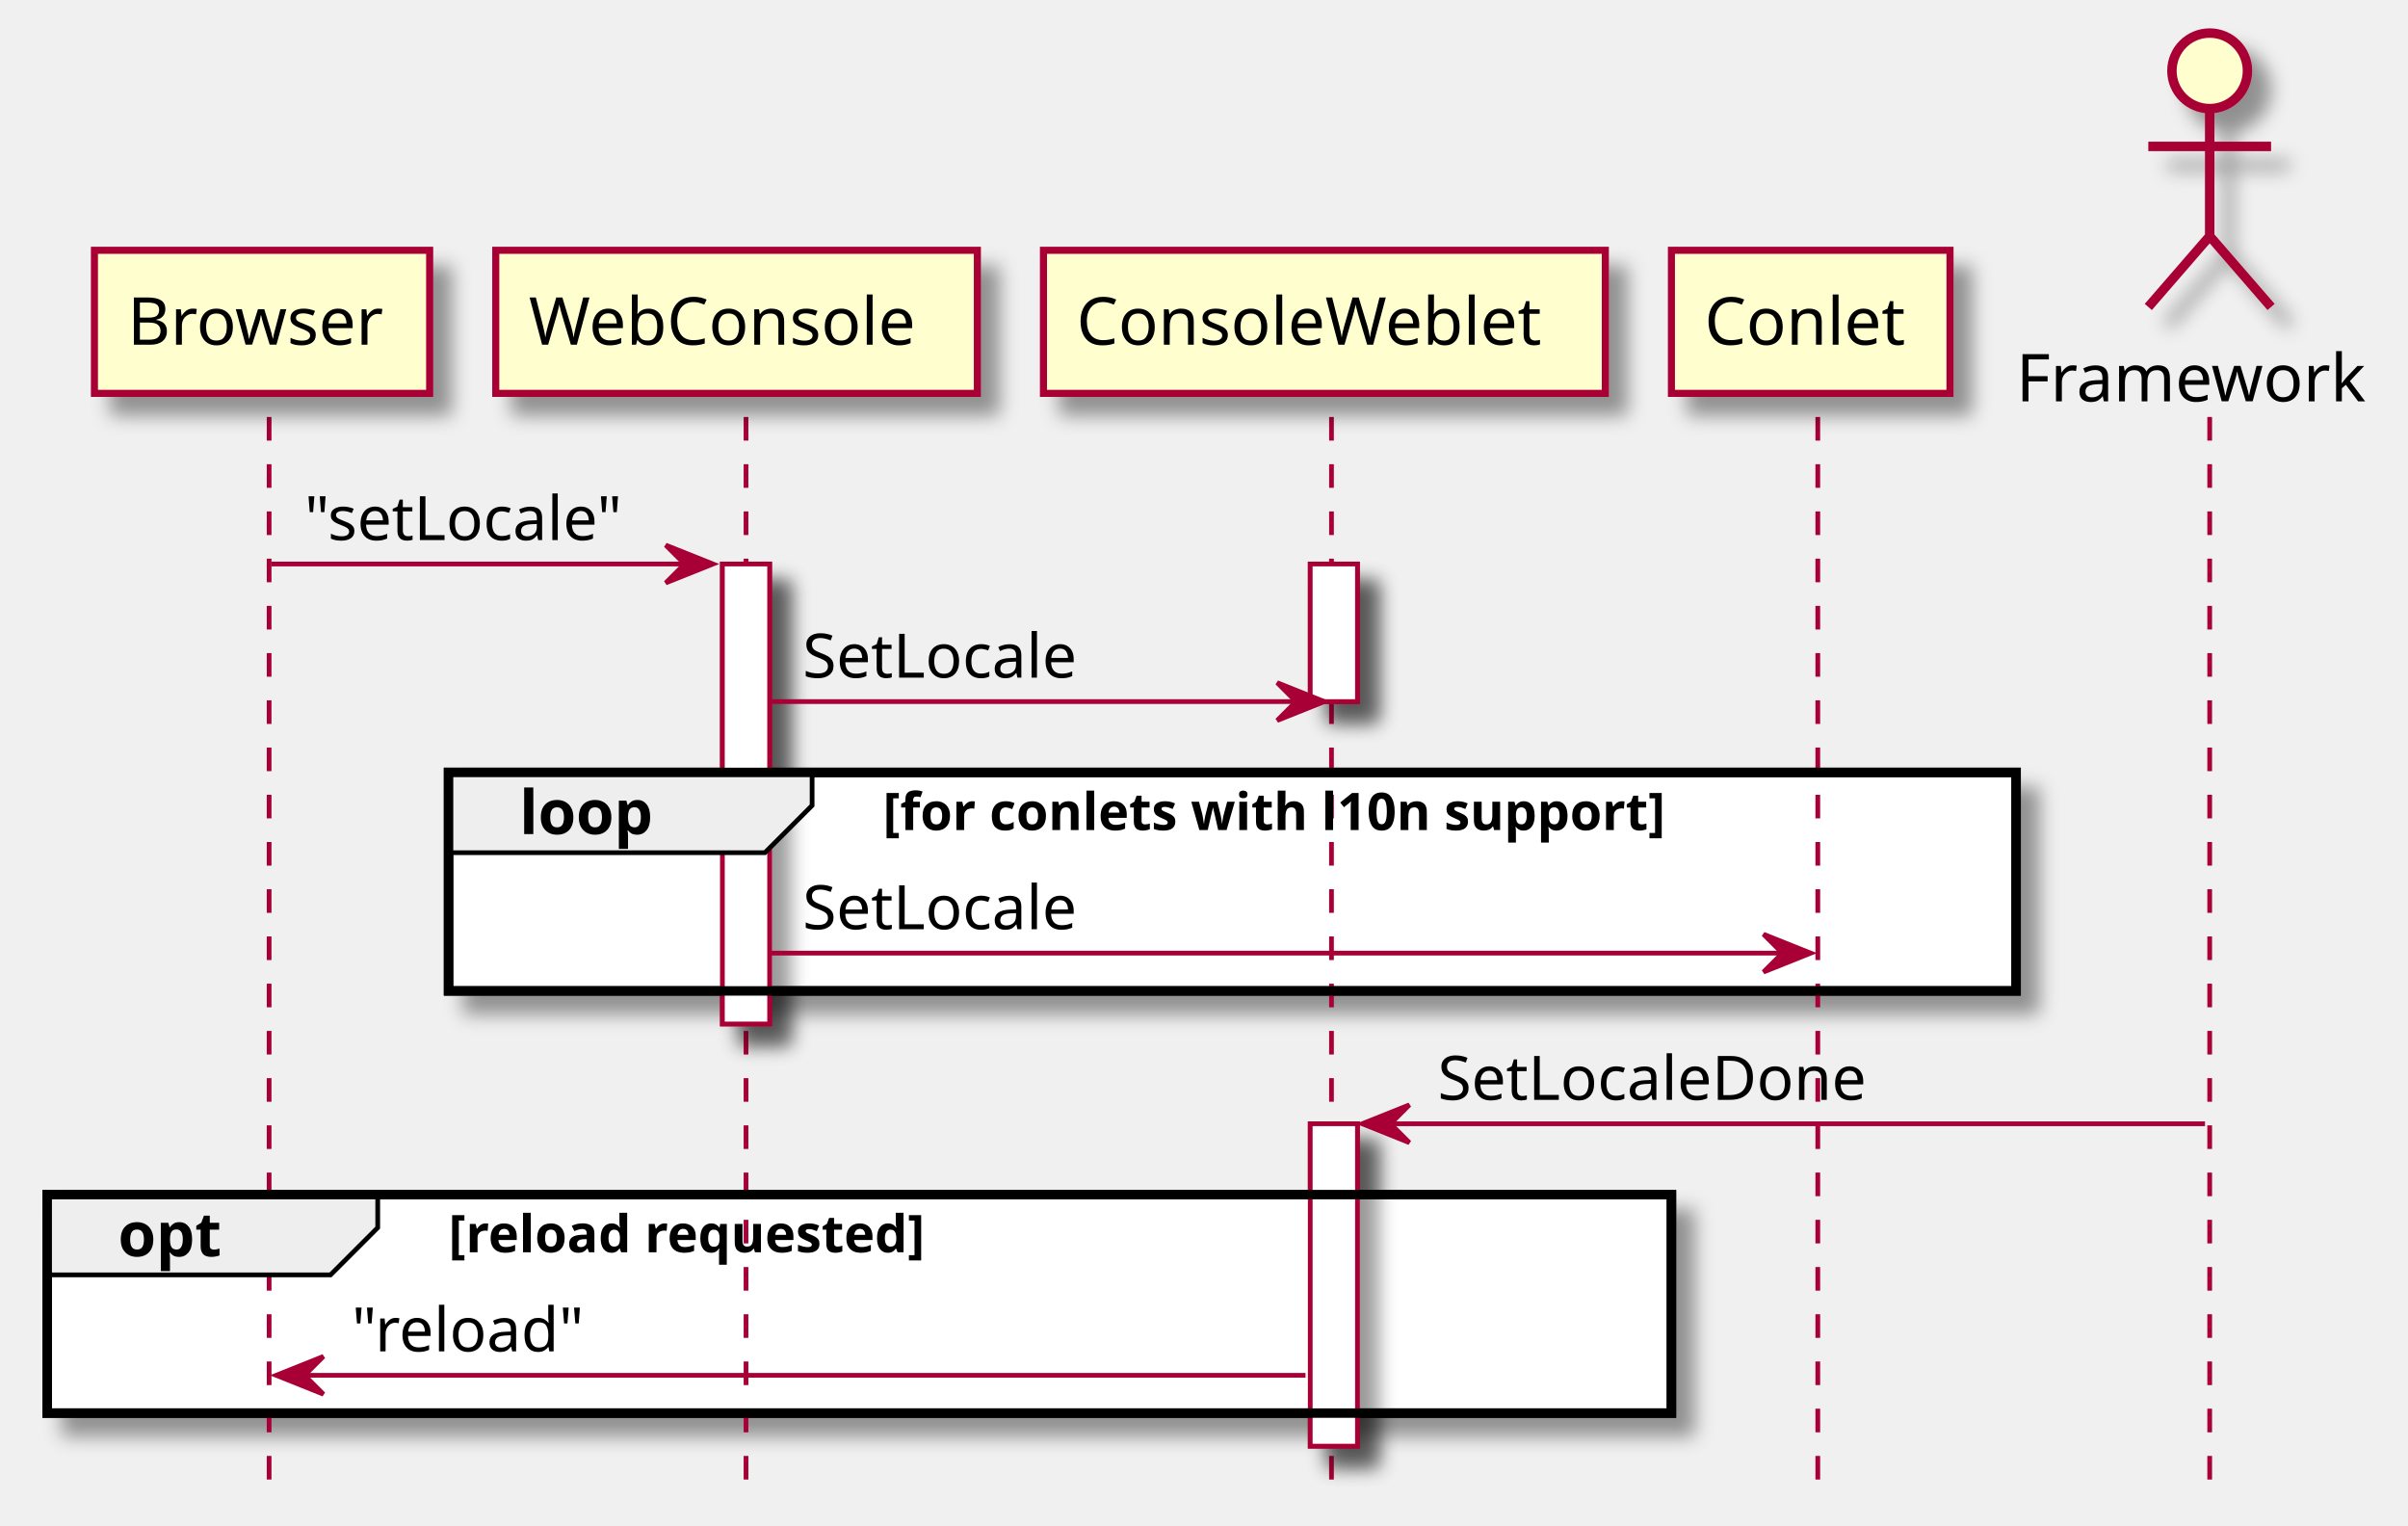
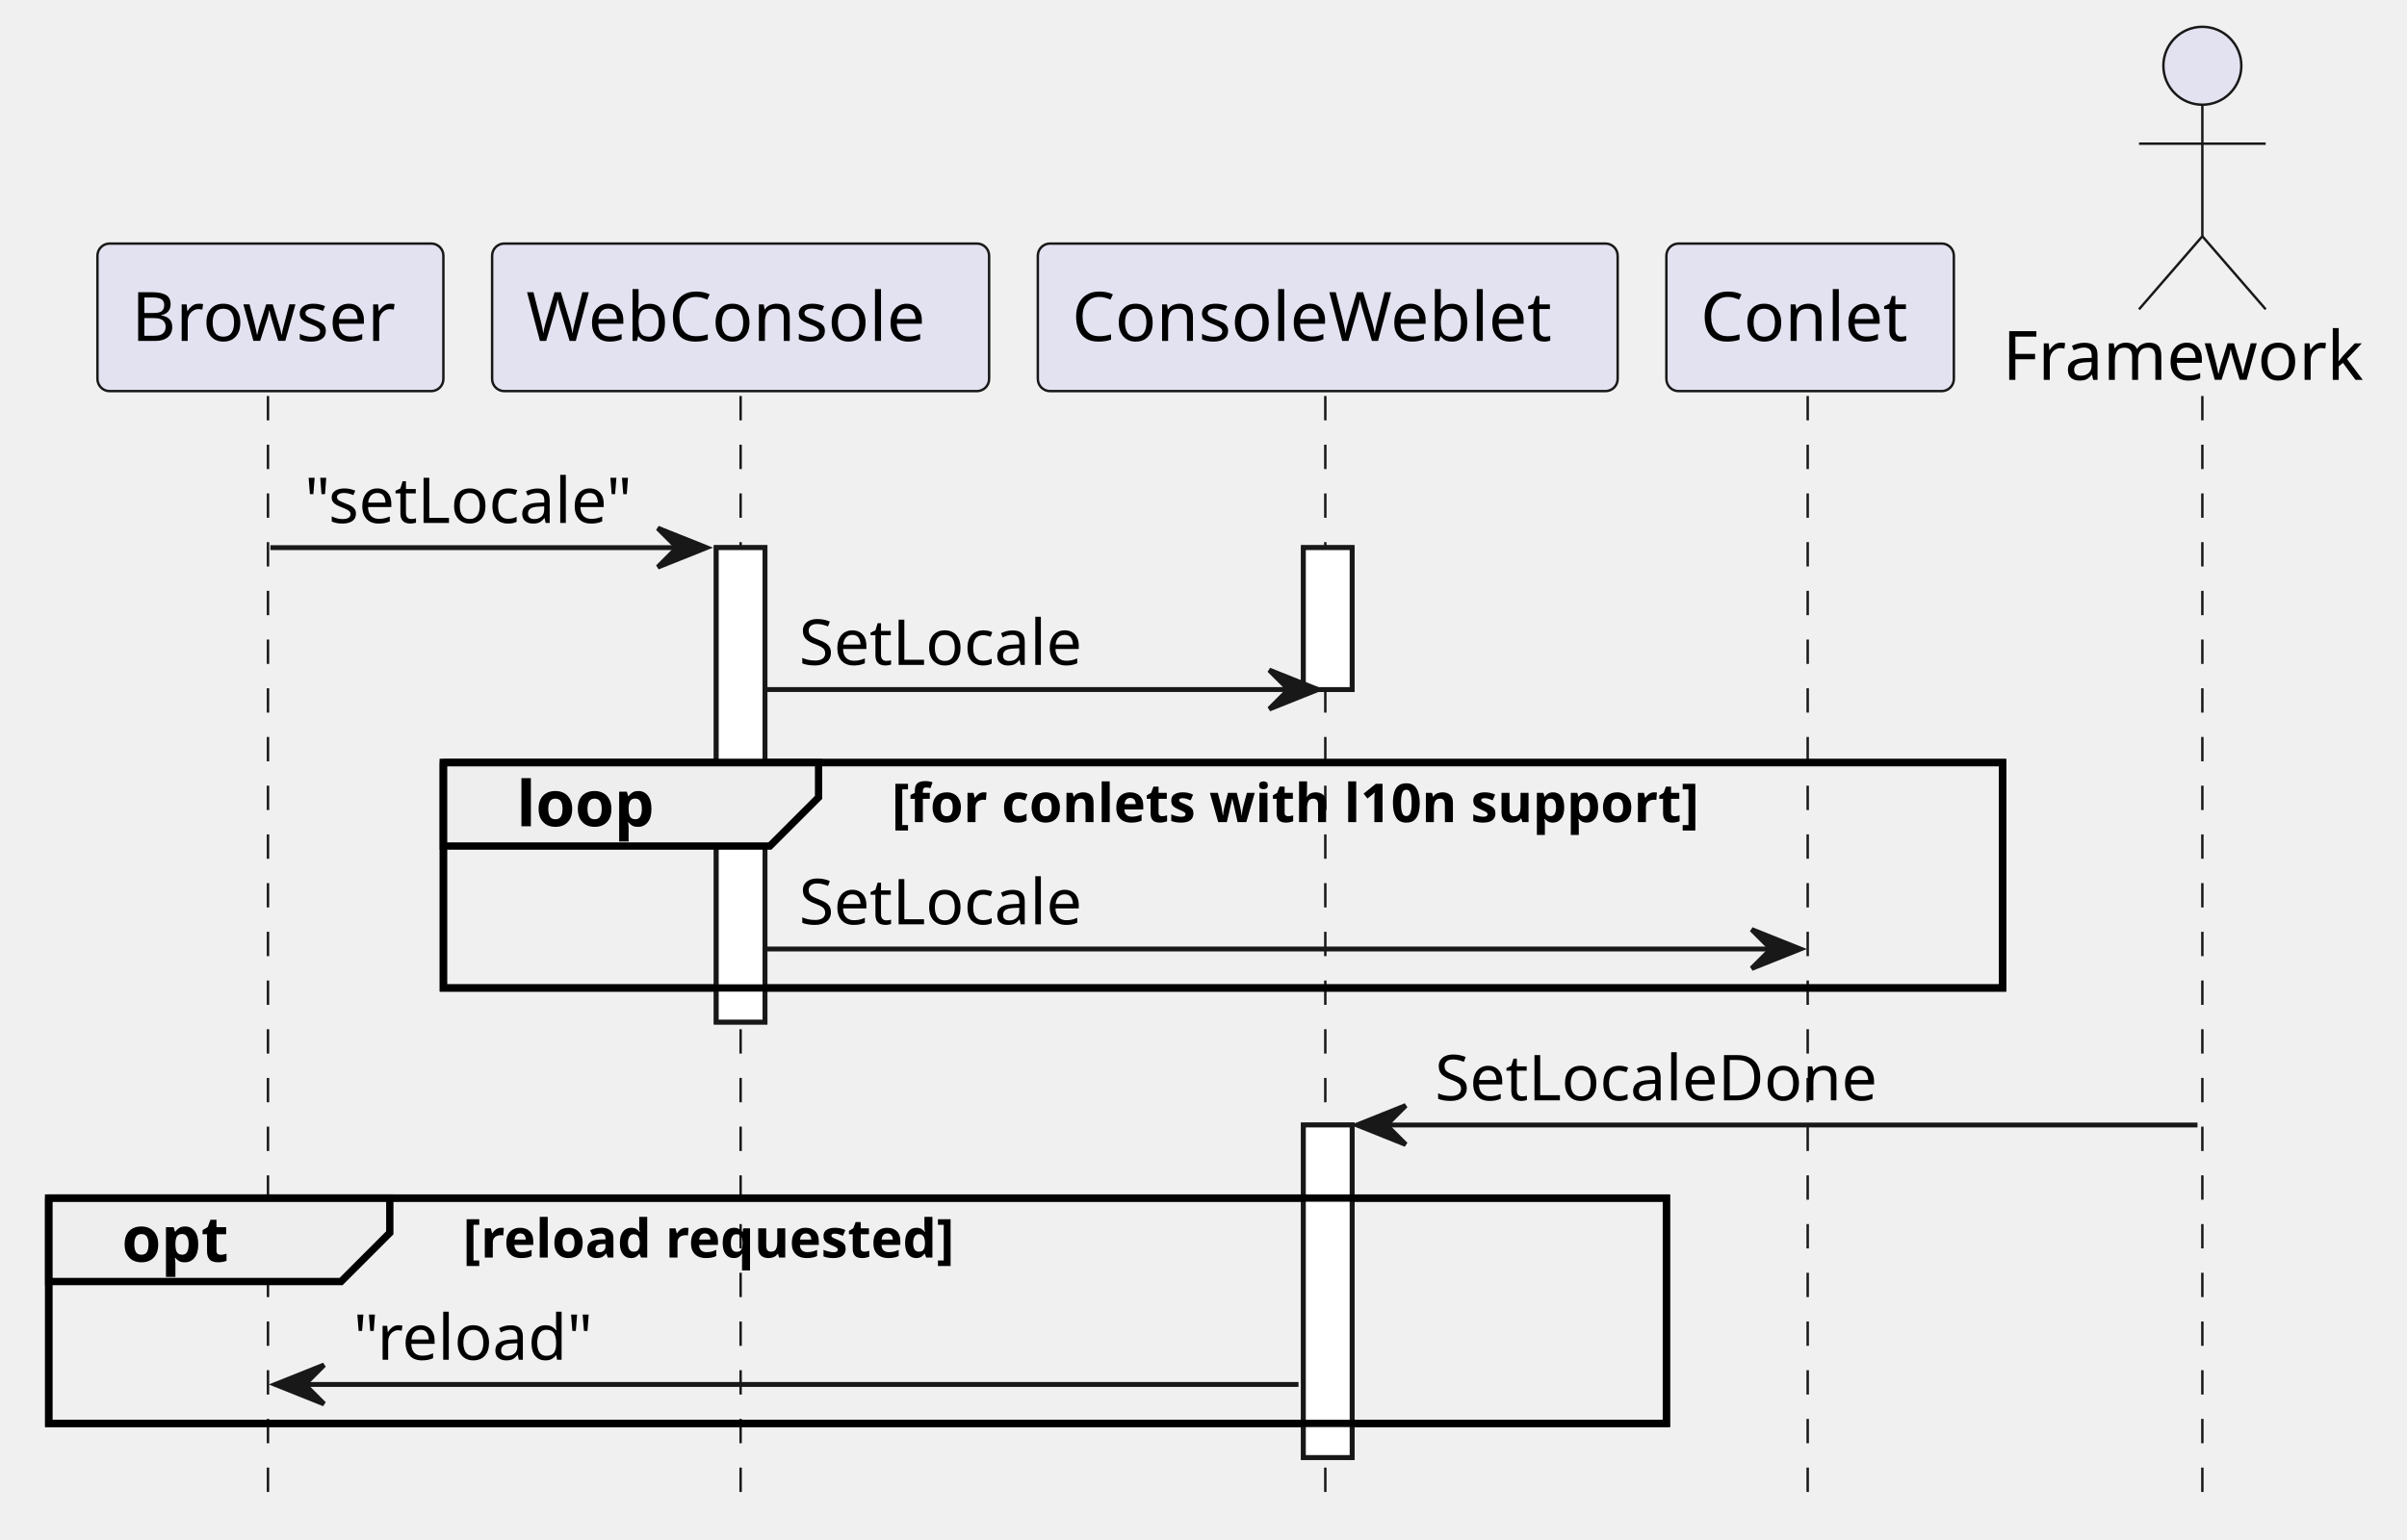
- <svg xmlns="http://www.w3.org/2000/svg" contentScriptType="application/ecmascript" contentStyleType="text/css" height="323px" preserveAspectRatio="none" style="width:510px;height:323px;background:#FFFFFF;" version="1.1" viewBox="0 0 510 323" width="510px" zoomAndPan="magnify">
-   <defs>
-     <filter height="300%" id="fw896xtzp51zc" width="300%" x="-1" y="-1">
-       <feGaussianBlur result="blurOut" stdDeviation="2.0" />
-       <feColorMatrix in="blurOut" result="blurOut2" type="matrix" values="0 0 0 0 0 0 0 0 0 0 0 0 0 0 0 0 0 0 .4 0" />
-       <feOffset dx="4.0" dy="4.0" in="blurOut2" result="blurOut3" />
-       <feBlend in="SourceGraphic" in2="blurOut3" mode="normal" />
-     </filter>
-   </defs>
+ <svg xmlns="http://www.w3.org/2000/svg" contentStyleType="text/css" height="316px" preserveAspectRatio="none" style="width:494px;height:316px;background:#FFFFFF;" version="1.1" viewBox="0 0 494 316" width="494px" zoomAndPan="magnify">
+   <defs />
  <g>
-     <rect fill="#FFFFFF" filter="url(#fw896xtzp51zc)" height="97.398" style="stroke:#A80036;stroke-width:1.0;" width="10" x="153" y="119.43" />
-     <rect fill="#FFFFFF" filter="url(#fw896xtzp51zc)" height="29.133" style="stroke:#A80036;stroke-width:1.0;" width="10" x="277.5" y="119.43" />
-     <rect fill="#FFFFFF" filter="url(#fw896xtzp51zc)" height="68.266" style="stroke:#A80036;stroke-width:1.0;" width="10" x="277.5" y="237.961" />
-     <rect fill="#FFFFFF" filter="url(#fw896xtzp51zc)" height="46.266" style="stroke:#000000;stroke-width:2.0;" width="332" x="95" y="163.562" />
-     <rect fill="#FFFFFF" filter="url(#fw896xtzp51zc)" height="46.266" style="stroke:#000000;stroke-width:2.0;" width="344" x="10" y="252.961" />
-     <line style="stroke:#A80036;stroke-width:1.0;stroke-dasharray:5.0,5.0;" x1="57" x2="57" y1="88.297" y2="316.227" />
-     <line style="stroke:#A80036;stroke-width:1.0;stroke-dasharray:5.0,5.0;" x1="158" x2="158" y1="88.297" y2="316.227" />
-     <line style="stroke:#A80036;stroke-width:1.0;stroke-dasharray:5.0,5.0;" x1="282" x2="282" y1="88.297" y2="316.227" />
-     <line style="stroke:#A80036;stroke-width:1.0;stroke-dasharray:5.0,5.0;" x1="385" x2="385" y1="88.297" y2="316.227" />
-     <line style="stroke:#A80036;stroke-width:1.0;stroke-dasharray:5.0,5.0;" x1="468" x2="468" y1="88.297" y2="316.227" />
-     <rect fill="#FEFECE" filter="url(#fw896xtzp51zc)" height="30.297" style="stroke:#A80036;stroke-width:1.5;" width="71" x="20" y="53" />
-     <text fill="#000000" font-family="sans-serif" font-size="14" lengthAdjust="spacing" textLength="57" x="27" y="72.995">Browser</text>
-     <rect fill="#FEFECE" filter="url(#fw896xtzp51zc)" height="30.297" style="stroke:#A80036;stroke-width:1.5;" width="102" x="105" y="53" />
-     <text fill="#000000" font-family="sans-serif" font-size="14" lengthAdjust="spacing" textLength="88" x="112" y="72.995">WebConsole</text>
-     <rect fill="#FEFECE" filter="url(#fw896xtzp51zc)" height="30.297" style="stroke:#A80036;stroke-width:1.5;" width="119" x="221" y="53" />
-     <text fill="#000000" font-family="sans-serif" font-size="14" lengthAdjust="spacing" textLength="105" x="228" y="72.995">ConsoleWeblet</text>
-     <rect fill="#FEFECE" filter="url(#fw896xtzp51zc)" height="30.297" style="stroke:#A80036;stroke-width:1.5;" width="59" x="354" y="53" />
-     <text fill="#000000" font-family="sans-serif" font-size="14" lengthAdjust="spacing" textLength="45" x="361" y="72.995">Conlet</text>
-     <text fill="#000000" font-family="sans-serif" font-size="14" lengthAdjust="spacing" textLength="76" x="427" y="84.995">Framework</text>
-     <ellipse cx="468" cy="15" fill="#FEFECE" filter="url(#fw896xtzp51zc)" rx="8" ry="8" style="stroke:#A80036;stroke-width:2.0;" />
-     <path d="M468,23 L468,50 M455,31 L481,31 M468,50 L455,65 M468,50 L481,65 " fill="none" filter="url(#fw896xtzp51zc)" style="stroke:#A80036;stroke-width:2.0;" />
-     <rect fill="#FFFFFF" filter="url(#fw896xtzp51zc)" height="97.398" style="stroke:#A80036;stroke-width:1.0;" width="10" x="153" y="119.43" />
-     <rect fill="#FFFFFF" filter="url(#fw896xtzp51zc)" height="29.133" style="stroke:#A80036;stroke-width:1.0;" width="10" x="277.5" y="119.43" />
-     <rect fill="#FFFFFF" filter="url(#fw896xtzp51zc)" height="68.266" style="stroke:#A80036;stroke-width:1.0;" width="10" x="277.5" y="237.961" />
-     <polygon fill="#A80036" points="141,115.43,151,119.43,141,123.43,145,119.43" style="stroke:#A80036;stroke-width:1.0;" />
-     <line style="stroke:#A80036;stroke-width:1.0;" x1="57.5" x2="147" y1="119.43" y2="119.43" />
-     <text fill="#000000" font-family="sans-serif" font-size="13" lengthAdjust="spacing" textLength="71" x="64.5" y="114.364">"setLocale"</text>
-     <polygon fill="#A80036" points="270.5,144.562,280.5,148.562,270.5,152.562,274.5,148.562" style="stroke:#A80036;stroke-width:1.0;" />
-     <line style="stroke:#A80036;stroke-width:1.0;" x1="163" x2="276.5" y1="148.562" y2="148.562" />
-     <text fill="#000000" font-family="sans-serif" font-size="13" lengthAdjust="spacing" textLength="63" x="170" y="143.497">SetLocale</text>
-     <path d="M95,163.562 L172,163.562 L172,170.562 L162,180.562 L95,180.562 L95,163.562 " fill="#EEEEEE" style="stroke:#000000;stroke-width:1.0;" />
-     <rect fill="none" height="46.266" style="stroke:#000000;stroke-width:2.0;" width="332" x="95" y="163.562" />
-     <text fill="#000000" font-family="sans-serif" font-size="13" font-weight="bold" lengthAdjust="spacing" textLength="32" x="110" y="176.629">loop</text>
-     <text fill="#000000" font-family="sans-serif" font-size="11" font-weight="bold" lengthAdjust="spacing" textLength="196" x="187" y="175.773">[for conlets with l10n support]</text>
-     <polygon fill="#A80036" points="373.5,197.828,383.5,201.828,373.5,205.828,377.5,201.828" style="stroke:#A80036;stroke-width:1.0;" />
-     <line style="stroke:#A80036;stroke-width:1.0;" x1="163" x2="379.5" y1="201.828" y2="201.828" />
-     <text fill="#000000" font-family="sans-serif" font-size="13" lengthAdjust="spacing" textLength="63" x="170" y="196.762">SetLocale</text>
-     <polygon fill="#A80036" points="298.5,233.961,288.5,237.961,298.5,241.961,294.5,237.961" style="stroke:#A80036;stroke-width:1.0;" />
-     <line style="stroke:#A80036;stroke-width:1.0;" x1="292.5" x2="467" y1="237.961" y2="237.961" />
-     <text fill="#000000" font-family="sans-serif" font-size="13" lengthAdjust="spacing" textLength="97" x="304.5" y="232.895">SetLocaleDone</text>
-     <path d="M10,252.961 L80,252.961 L80,259.961 L70,269.961 L10,269.961 L10,252.961 " fill="#EEEEEE" style="stroke:#000000;stroke-width:1.0;" />
-     <rect fill="none" height="46.266" style="stroke:#000000;stroke-width:2.0;" width="344" x="10" y="252.961" />
-     <text fill="#000000" font-family="sans-serif" font-size="13" font-weight="bold" lengthAdjust="spacing" textLength="25" x="25" y="266.028">opt</text>
-     <text fill="#000000" font-family="sans-serif" font-size="11" font-weight="bold" lengthAdjust="spacing" textLength="120" x="95" y="265.171">[reload requested]</text>
-     <polygon fill="#A80036" points="68.5,287.227,58.5,291.227,68.5,295.227,64.5,291.227" style="stroke:#A80036;stroke-width:1.0;" />
-     <line style="stroke:#A80036;stroke-width:1.0;" x1="62.5" x2="276.5" y1="291.227" y2="291.227" />
-     <text fill="#000000" font-family="sans-serif" font-size="13" lengthAdjust="spacing" textLength="50" x="74.5" y="286.161">"reload"</text>
+     <rect fill="#FFFFFF" height="97.398" style="stroke:#181818;stroke-width:1.0;" width="10" x="147" y="112.43" />
+     <rect fill="#FFFFFF" height="29.133" style="stroke:#181818;stroke-width:1.0;" width="10" x="267.5" y="112.43" />
+     <rect fill="#FFFFFF" height="68.266" style="stroke:#181818;stroke-width:1.0;" width="10" x="267.5" y="230.961" />
+     <rect fill="none" height="46.266" style="stroke:#000000;stroke-width:1.5;" width="320" x="91" y="156.562" />
+     <rect fill="none" height="46.266" style="stroke:#000000;stroke-width:1.5;" width="332" x="10" y="245.961" />
+     <line style="stroke:#181818;stroke-width:0.5;stroke-dasharray:5.0,5.0;" x1="55" x2="55" y1="81.297" y2="309.227" />
+     <line style="stroke:#181818;stroke-width:0.5;stroke-dasharray:5.0,5.0;" x1="152" x2="152" y1="81.297" y2="309.227" />
+     <line style="stroke:#181818;stroke-width:0.5;stroke-dasharray:5.0,5.0;" x1="272" x2="272" y1="81.297" y2="309.227" />
+     <line style="stroke:#181818;stroke-width:0.5;stroke-dasharray:5.0,5.0;" x1="371" x2="371" y1="81.297" y2="309.227" />
+     <line style="stroke:#181818;stroke-width:0.5;stroke-dasharray:5.0,5.0;" x1="452" x2="452" y1="81.297" y2="309.227" />
+     <rect fill="#E2E2F0" height="30.297" rx="2.5" ry="2.5" style="stroke:#181818;stroke-width:0.5;" width="71" x="20" y="50" />
+     <text fill="#000000" font-family="sans-serif" font-size="14" lengthAdjust="spacing" textLength="57" x="27" y="69.995">Browser</text>
+     <rect fill="#E2E2F0" height="30.297" rx="2.5" ry="2.5" style="stroke:#181818;stroke-width:0.5;" width="102" x="101" y="50" />
+     <text fill="#000000" font-family="sans-serif" font-size="14" lengthAdjust="spacing" textLength="88" x="108" y="69.995">WebConsole</text>
+     <rect fill="#E2E2F0" height="30.297" rx="2.5" ry="2.5" style="stroke:#181818;stroke-width:0.5;" width="119" x="213" y="50" />
+     <text fill="#000000" font-family="sans-serif" font-size="14" lengthAdjust="spacing" textLength="105" x="220" y="69.995">ConsoleWeblet</text>
+     <rect fill="#E2E2F0" height="30.297" rx="2.5" ry="2.5" style="stroke:#181818;stroke-width:0.5;" width="59" x="342" y="50" />
+     <text fill="#000000" font-family="sans-serif" font-size="14" lengthAdjust="spacing" textLength="45" x="349" y="69.995">Conlet</text>
+     <text fill="#000000" font-family="sans-serif" font-size="14" lengthAdjust="spacing" textLength="76" x="411" y="77.995">Framework</text>
+     <ellipse cx="452" cy="13.5" fill="#E2E2F0" rx="8" ry="8" style="stroke:#181818;stroke-width:0.5;" />
+     <path d="M452,21.5 L452,48.5 M439,29.5 L465,29.5 M452,48.5 L439,63.5 M452,48.5 L465,63.5 " fill="none" style="stroke:#181818;stroke-width:0.5;" />
+     <rect fill="#FFFFFF" height="97.398" style="stroke:#181818;stroke-width:1.0;" width="10" x="147" y="112.43" />
+     <rect fill="#FFFFFF" height="29.133" style="stroke:#181818;stroke-width:1.0;" width="10" x="267.5" y="112.43" />
+     <rect fill="#FFFFFF" height="68.266" style="stroke:#181818;stroke-width:1.0;" width="10" x="267.5" y="230.961" />
+     <polygon fill="#181818" points="135,108.43,145,112.43,135,116.43,139,112.43" style="stroke:#181818;stroke-width:1.0;" />
+     <line style="stroke:#181818;stroke-width:1.0;" x1="55.5" x2="141" y1="112.43" y2="112.43" />
+     <text fill="#000000" font-family="sans-serif" font-size="13" lengthAdjust="spacing" textLength="71" x="62.5" y="107.364">"setLocale"</text>
+     <polygon fill="#181818" points="260.5,137.562,270.5,141.562,260.5,145.562,264.5,141.562" style="stroke:#181818;stroke-width:1.0;" />
+     <line style="stroke:#181818;stroke-width:1.0;" x1="157" x2="266.5" y1="141.562" y2="141.562" />
+     <text fill="#000000" font-family="sans-serif" font-size="13" lengthAdjust="spacing" textLength="63" x="164" y="136.497">SetLocale</text>
+     <path d="M91,156.562 L168,156.562 L168,163.695 L158,173.695 L91,173.695 L91,156.562 " fill="#EEEEEE" style="stroke:#000000;stroke-width:1.5;" />
+     <rect fill="none" height="46.266" style="stroke:#000000;stroke-width:1.5;" width="320" x="91" y="156.562" />
+     <text fill="#000000" font-family="sans-serif" font-size="13" font-weight="bold" lengthAdjust="spacing" textLength="32" x="106" y="169.629">loop</text>
+     <text fill="#000000" font-family="sans-serif" font-size="11" font-weight="bold" lengthAdjust="spacing" textLength="196" x="183" y="168.773">[for conlets with l10n support]</text>
+     <polygon fill="#181818" points="359.5,190.828,369.5,194.828,359.5,198.828,363.5,194.828" style="stroke:#181818;stroke-width:1.0;" />
+     <line style="stroke:#181818;stroke-width:1.0;" x1="157" x2="365.5" y1="194.828" y2="194.828" />
+     <text fill="#000000" font-family="sans-serif" font-size="13" lengthAdjust="spacing" textLength="63" x="164" y="189.762">SetLocale</text>
+     <polygon fill="#181818" points="288.5,226.961,278.5,230.961,288.5,234.961,284.5,230.961" style="stroke:#181818;stroke-width:1.0;" />
+     <line style="stroke:#181818;stroke-width:1.0;" x1="282.5" x2="451" y1="230.961" y2="230.961" />
+     <text fill="#000000" font-family="sans-serif" font-size="13" lengthAdjust="spacing" textLength="97" x="294.5" y="225.895">SetLocaleDone</text>
+     <path d="M10,245.961 L80,245.961 L80,253.094 L70,263.094 L10,263.094 L10,245.961 " fill="#EEEEEE" style="stroke:#000000;stroke-width:1.5;" />
+     <rect fill="none" height="46.266" style="stroke:#000000;stroke-width:1.5;" width="332" x="10" y="245.961" />
+     <text fill="#000000" font-family="sans-serif" font-size="13" font-weight="bold" lengthAdjust="spacing" textLength="25" x="25" y="259.028">opt</text>
+     <text fill="#000000" font-family="sans-serif" font-size="11" font-weight="bold" lengthAdjust="spacing" textLength="120" x="95" y="258.171">[reload requested]</text>
+     <polygon fill="#181818" points="66.5,280.227,56.5,284.227,66.5,288.227,62.5,284.227" style="stroke:#181818;stroke-width:1.0;" />
+     <line style="stroke:#181818;stroke-width:1.0;" x1="60.5" x2="266.5" y1="284.227" y2="284.227" />
+     <text fill="#000000" font-family="sans-serif" font-size="13" lengthAdjust="spacing" textLength="50" x="72.5" y="279.161">"reload"</text>
  </g>
</svg>
